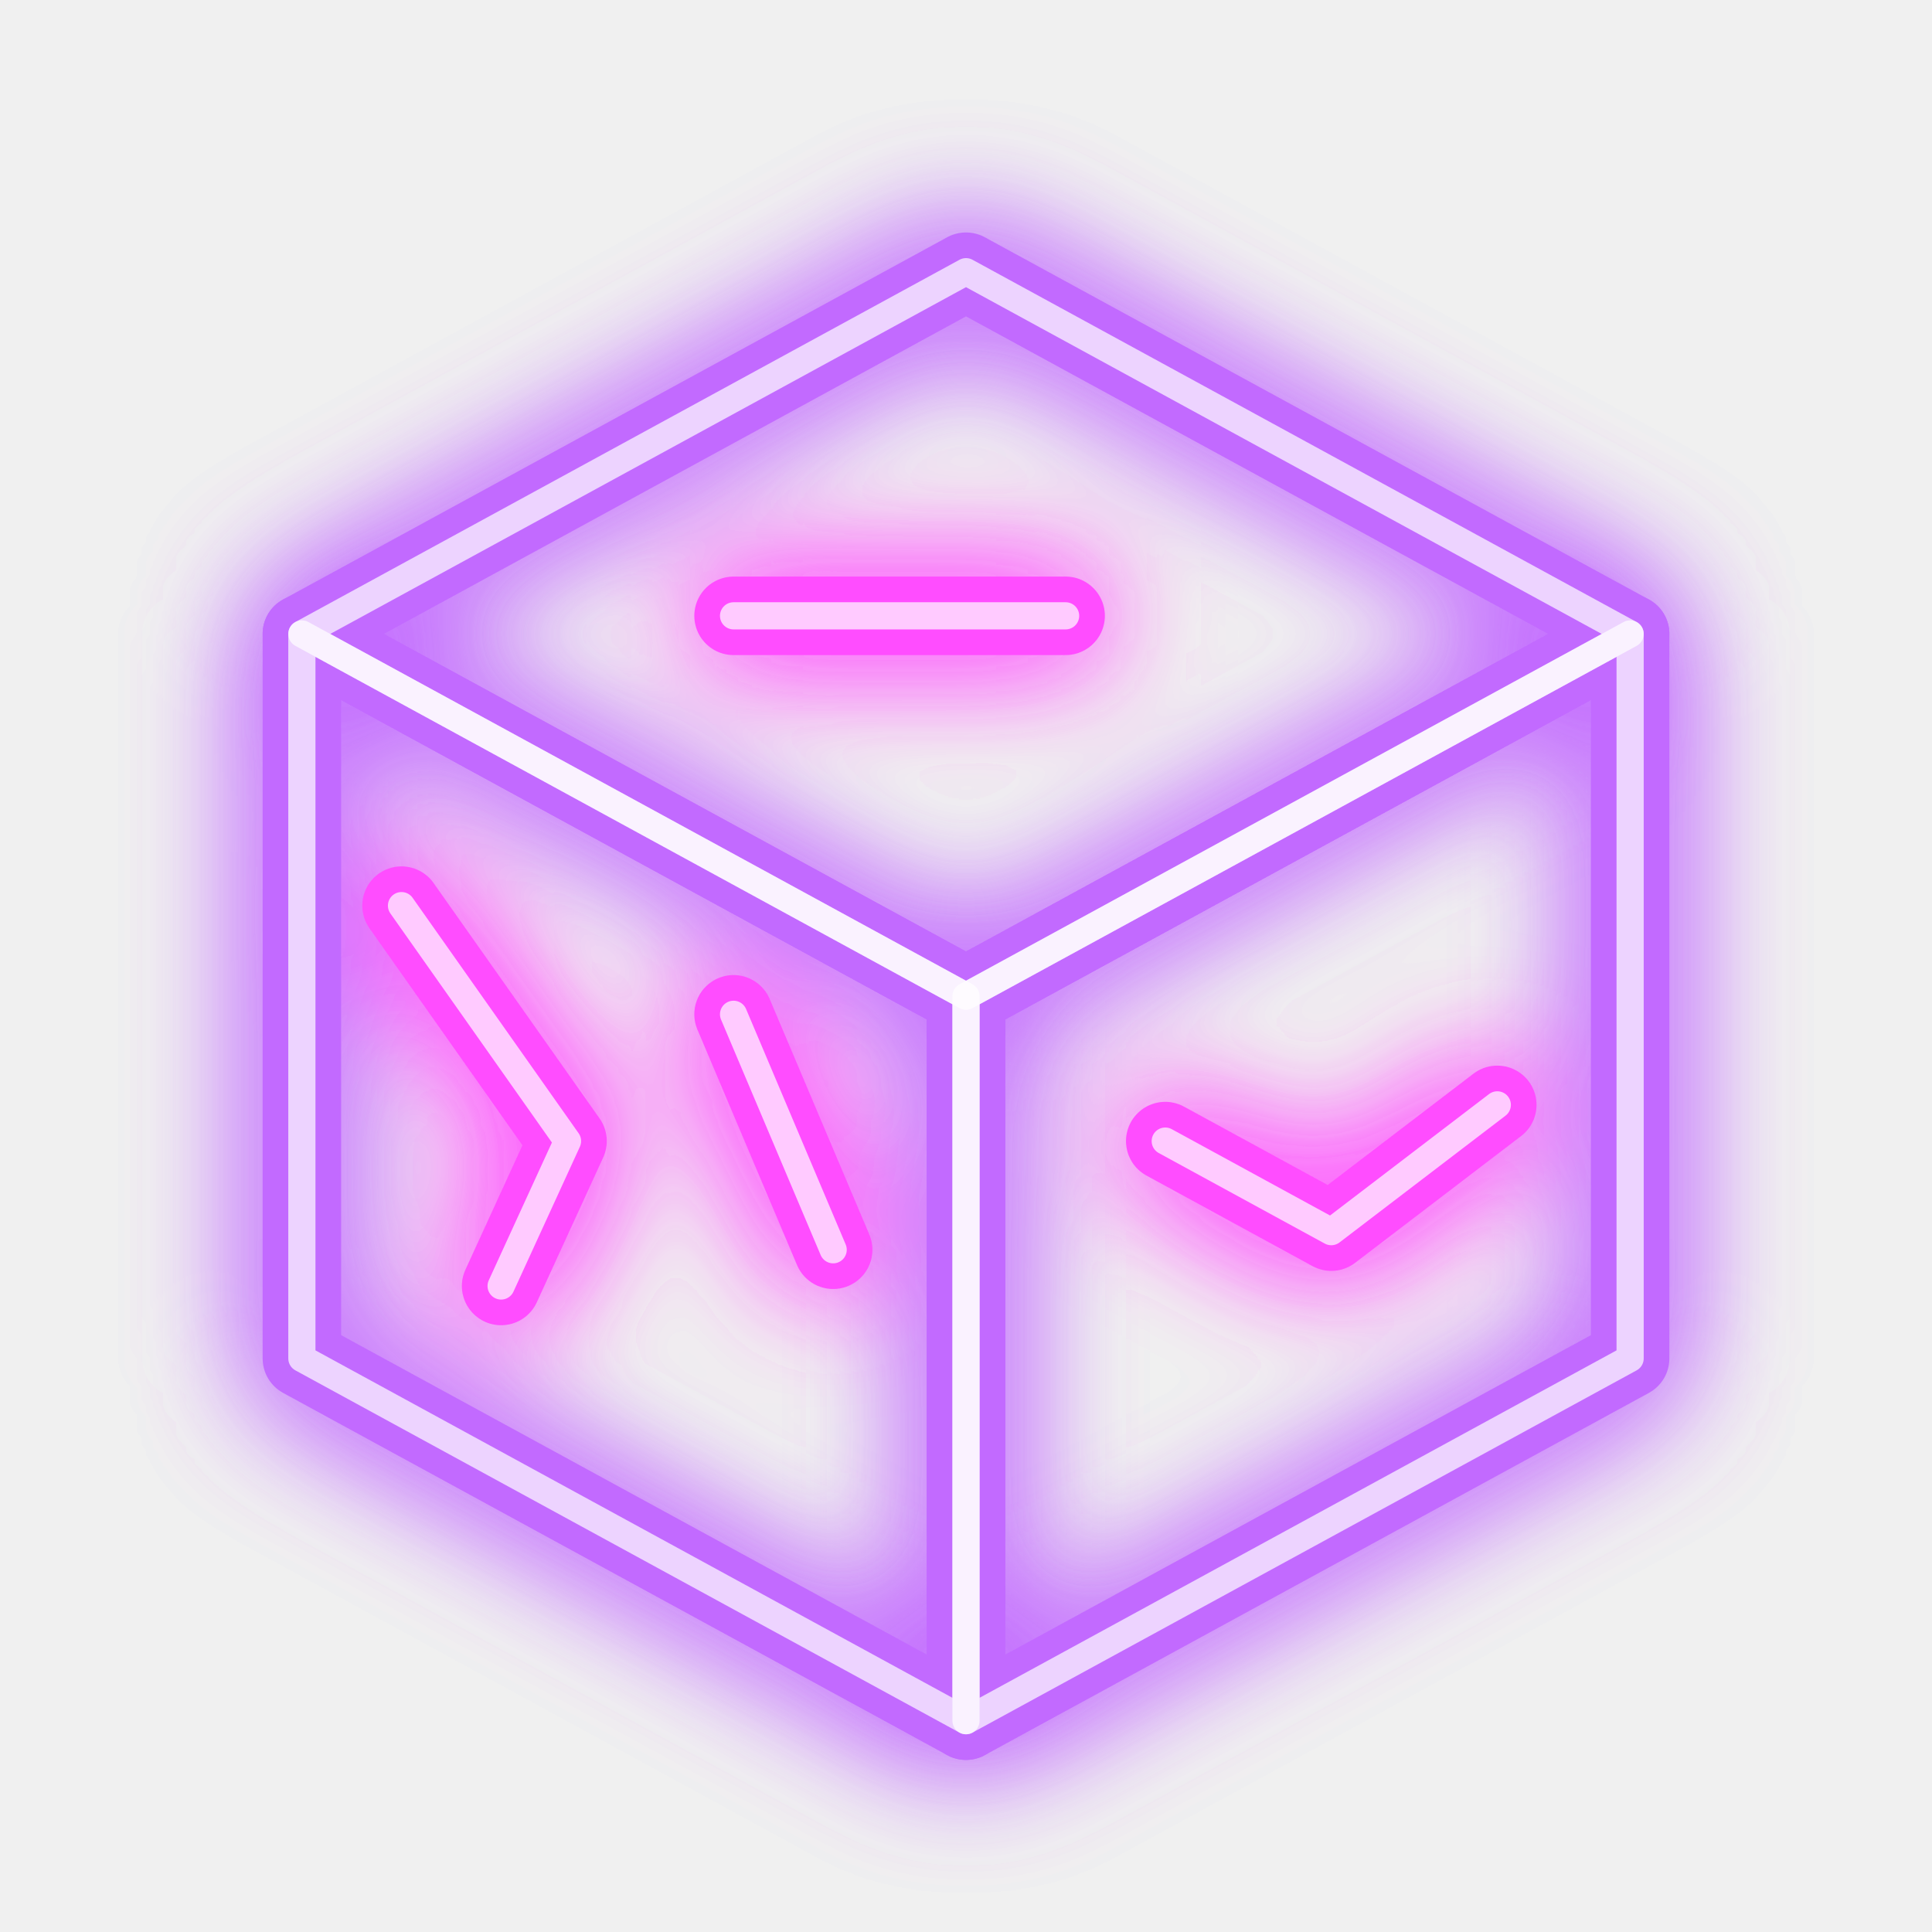
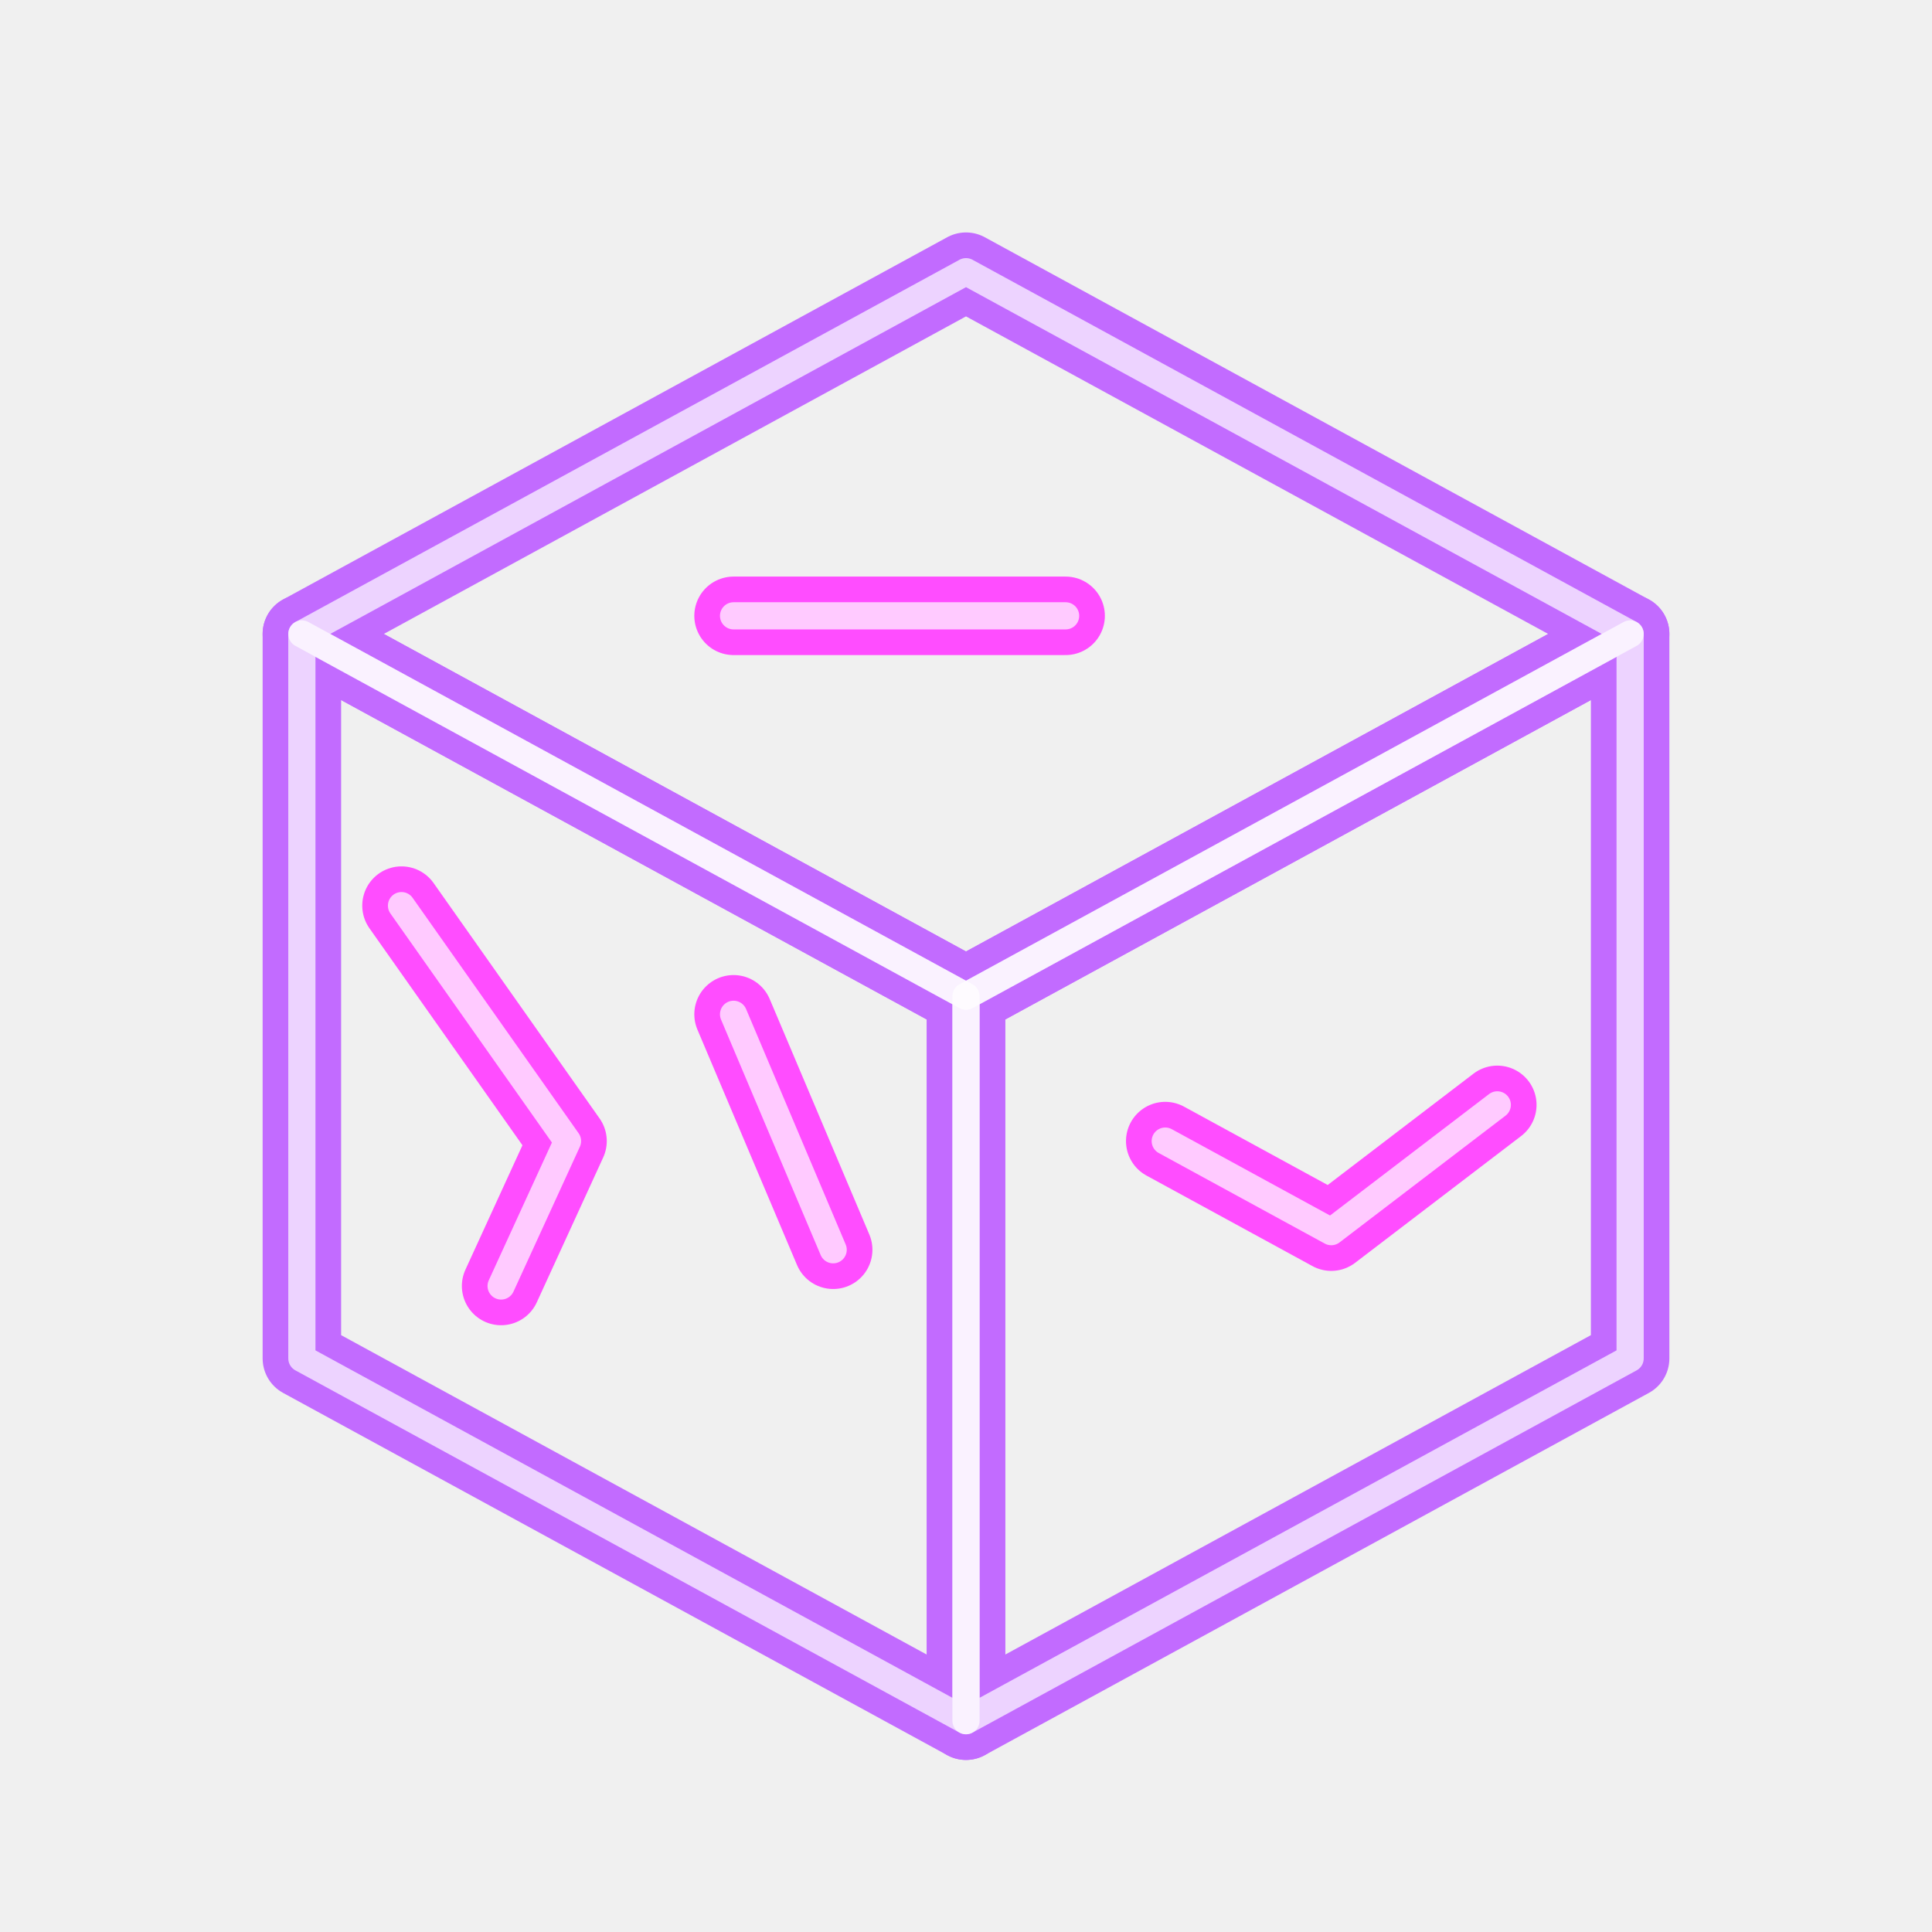
<svg xmlns="http://www.w3.org/2000/svg" viewBox="0 0 64 64">
-   <defs>
-     <filter id="glow" x="-30%" y="-30%" width="160%" height="160%">
-       <feGaussianBlur stdDeviation="2" result="b" />
-       <feMerge>
-         <feMergeNode in="b" />
-         <feMergeNode in="b" />
-         <feMergeNode in="SourceGraphic" />
-       </feMerge>
-     </filter>
-   </defs>
-   <g fill="none" stroke-width="2.6" stroke-linecap="round" stroke-linejoin="round" filter="url(#glow)">
+   <g fill="none" stroke-width="2.6" stroke-linecap="round" stroke-linejoin="round">
    <polygon stroke="#c26bff" points="10,21 32,33 32,57 10,45" />
    <polygon stroke="#c26bff" points="32,33 54,21 54,45 32,57" />
    <polygon stroke="#c26bff" points="10,21 32,9 54,21 32,33" />
    <polyline stroke="#ff4dff" points="13.3,30 18.8,37.8 16.6,42.6" />
    <polyline stroke="#ff4dff" points="24.3,33.6 27.6,41.4" />
    <polyline stroke="#ff4dff" points="38.6,37.8 44.1,40.8 49.6,36.6" />
    <polyline stroke="#ff4dff" points="24.3,20.4 35.3,20.4" />
  </g>
  <g fill="none" stroke="#fff" stroke-opacity=".7" stroke-width=".9" stroke-linecap="round" stroke-linejoin="round">
    <polygon points="10,21 32,33 32,57 10,45" />
    <polygon points="32,33 54,21 54,45 32,57" />
    <polygon points="10,21 32,9 54,21 32,33" />
    <polyline points="13.3,30 18.8,37.8 16.6,42.6" />
    <polyline points="24.3,33.6 27.6,41.4" />
    <polyline points="38.6,37.8 44.1,40.8 49.6,36.6" />
    <polyline points="24.3,20.4 35.3,20.4" />
  </g>
</svg>
